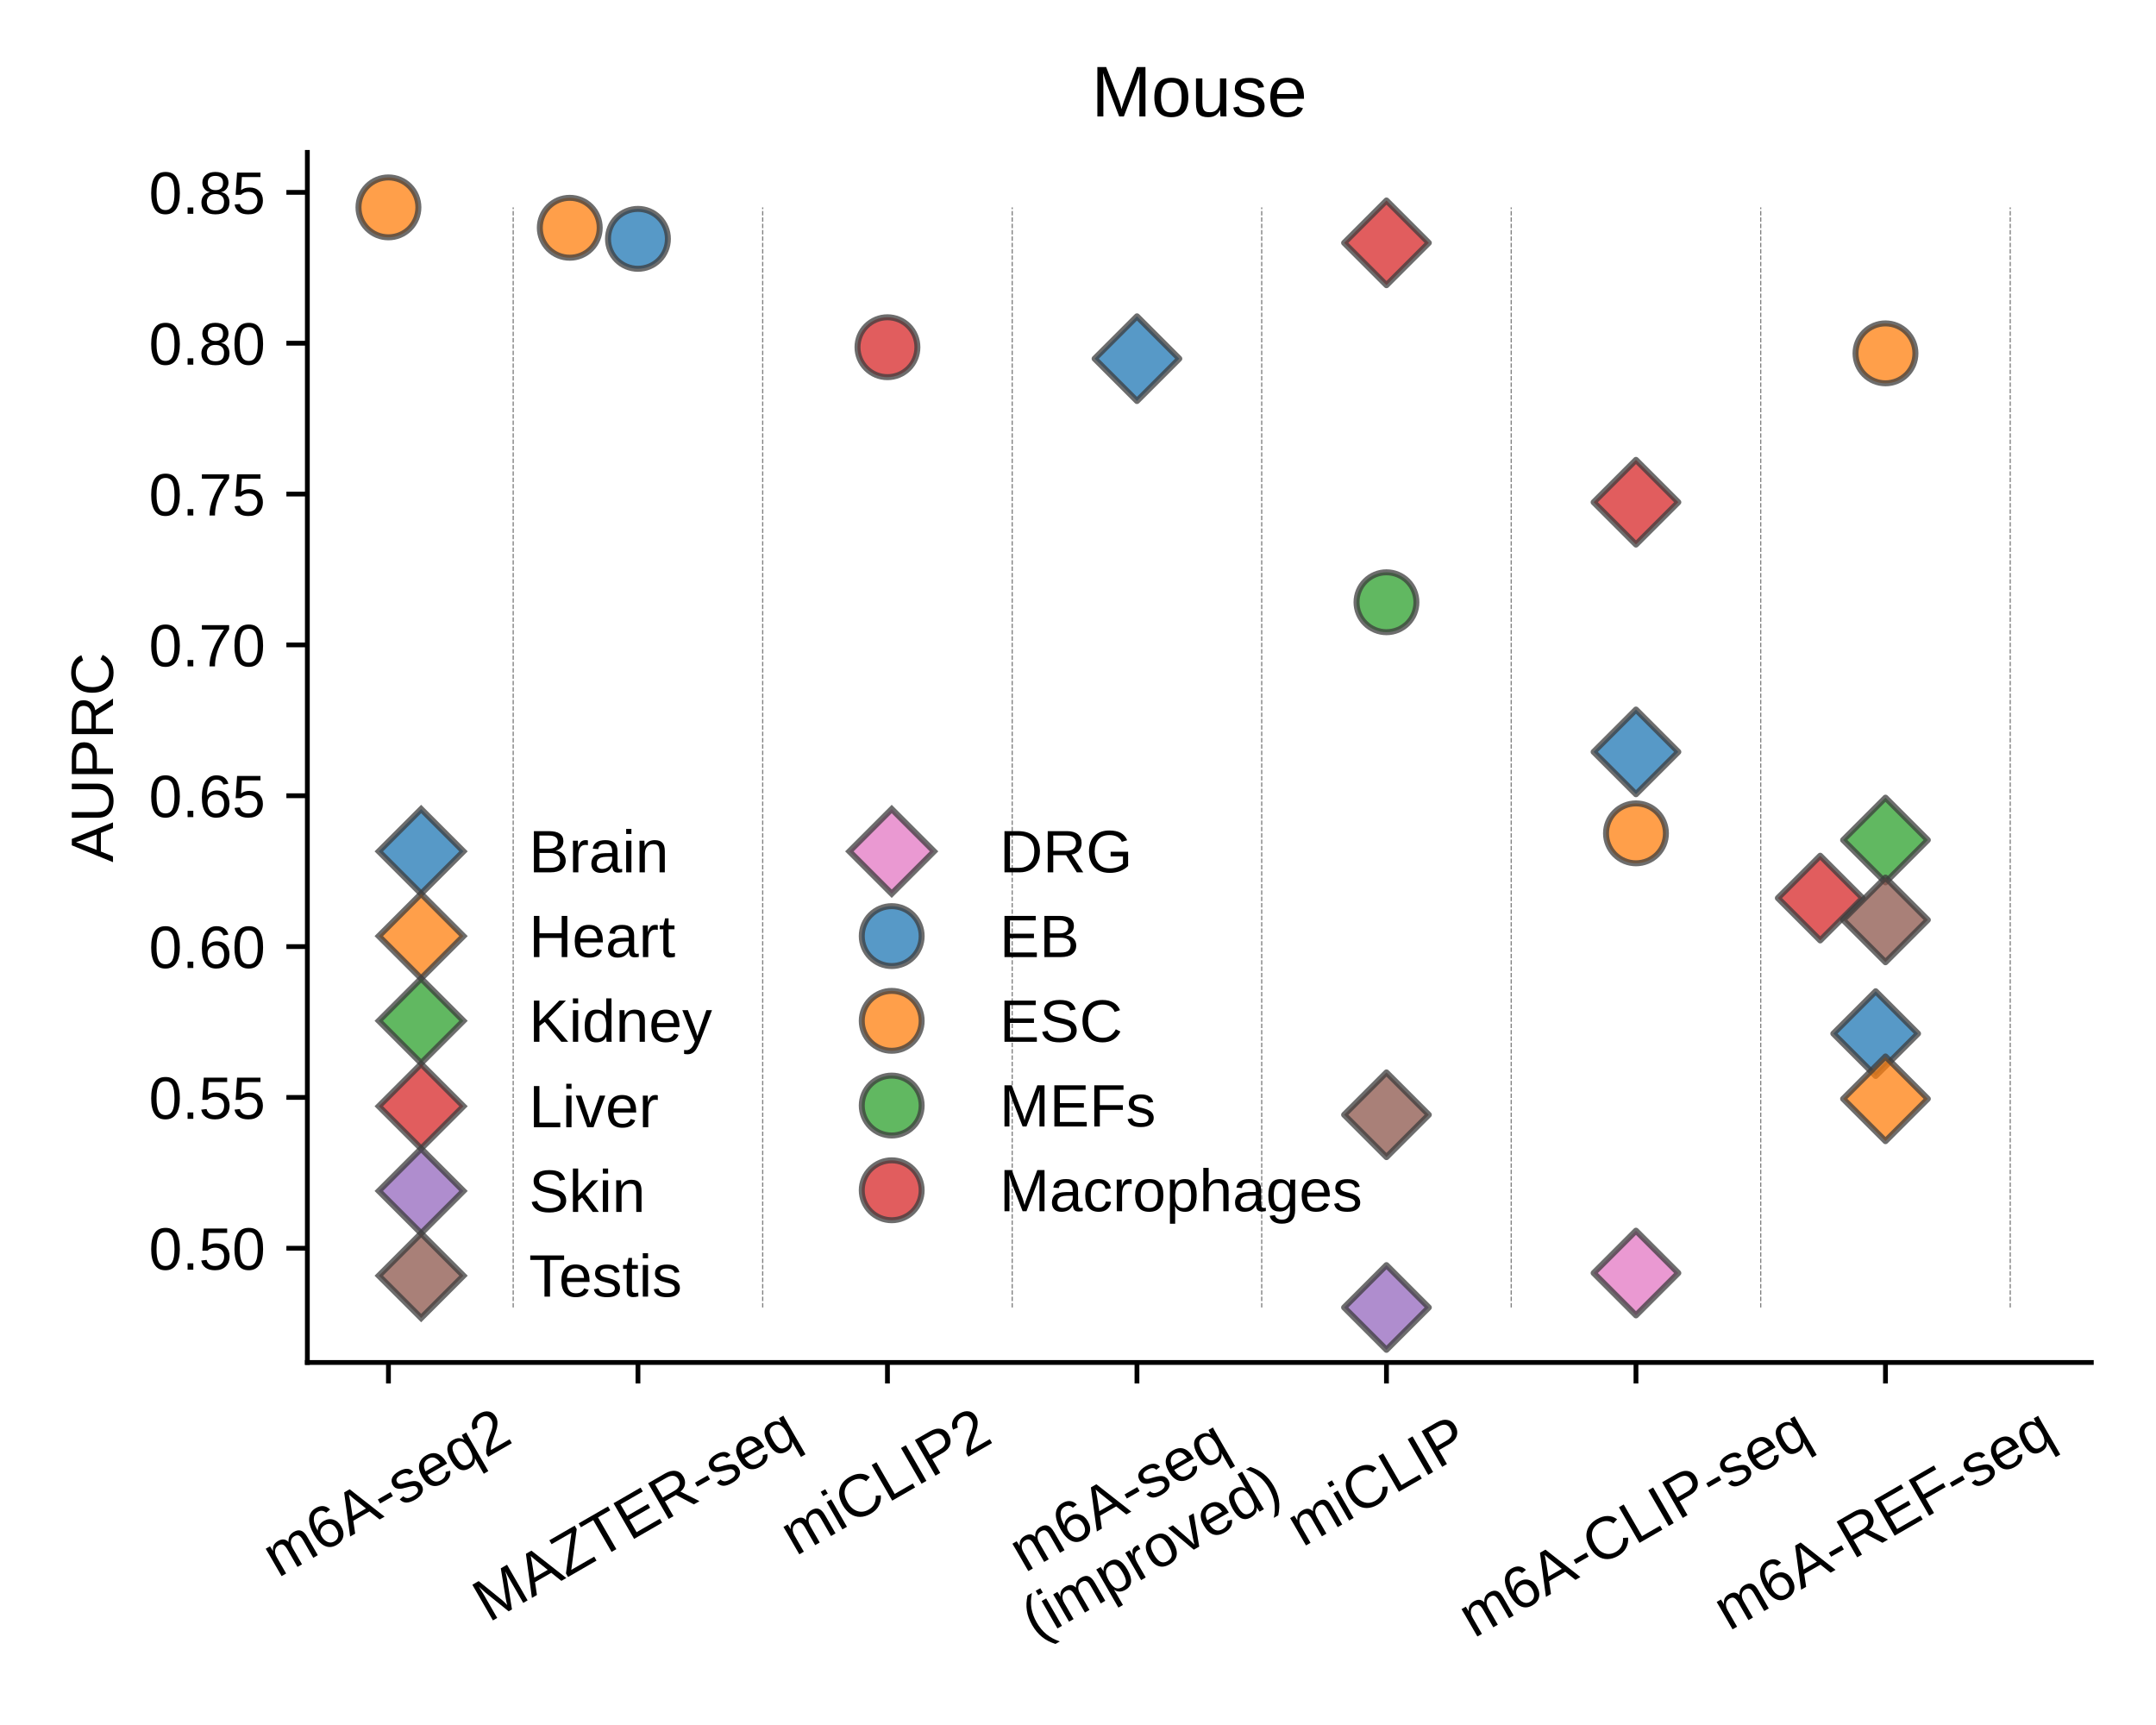
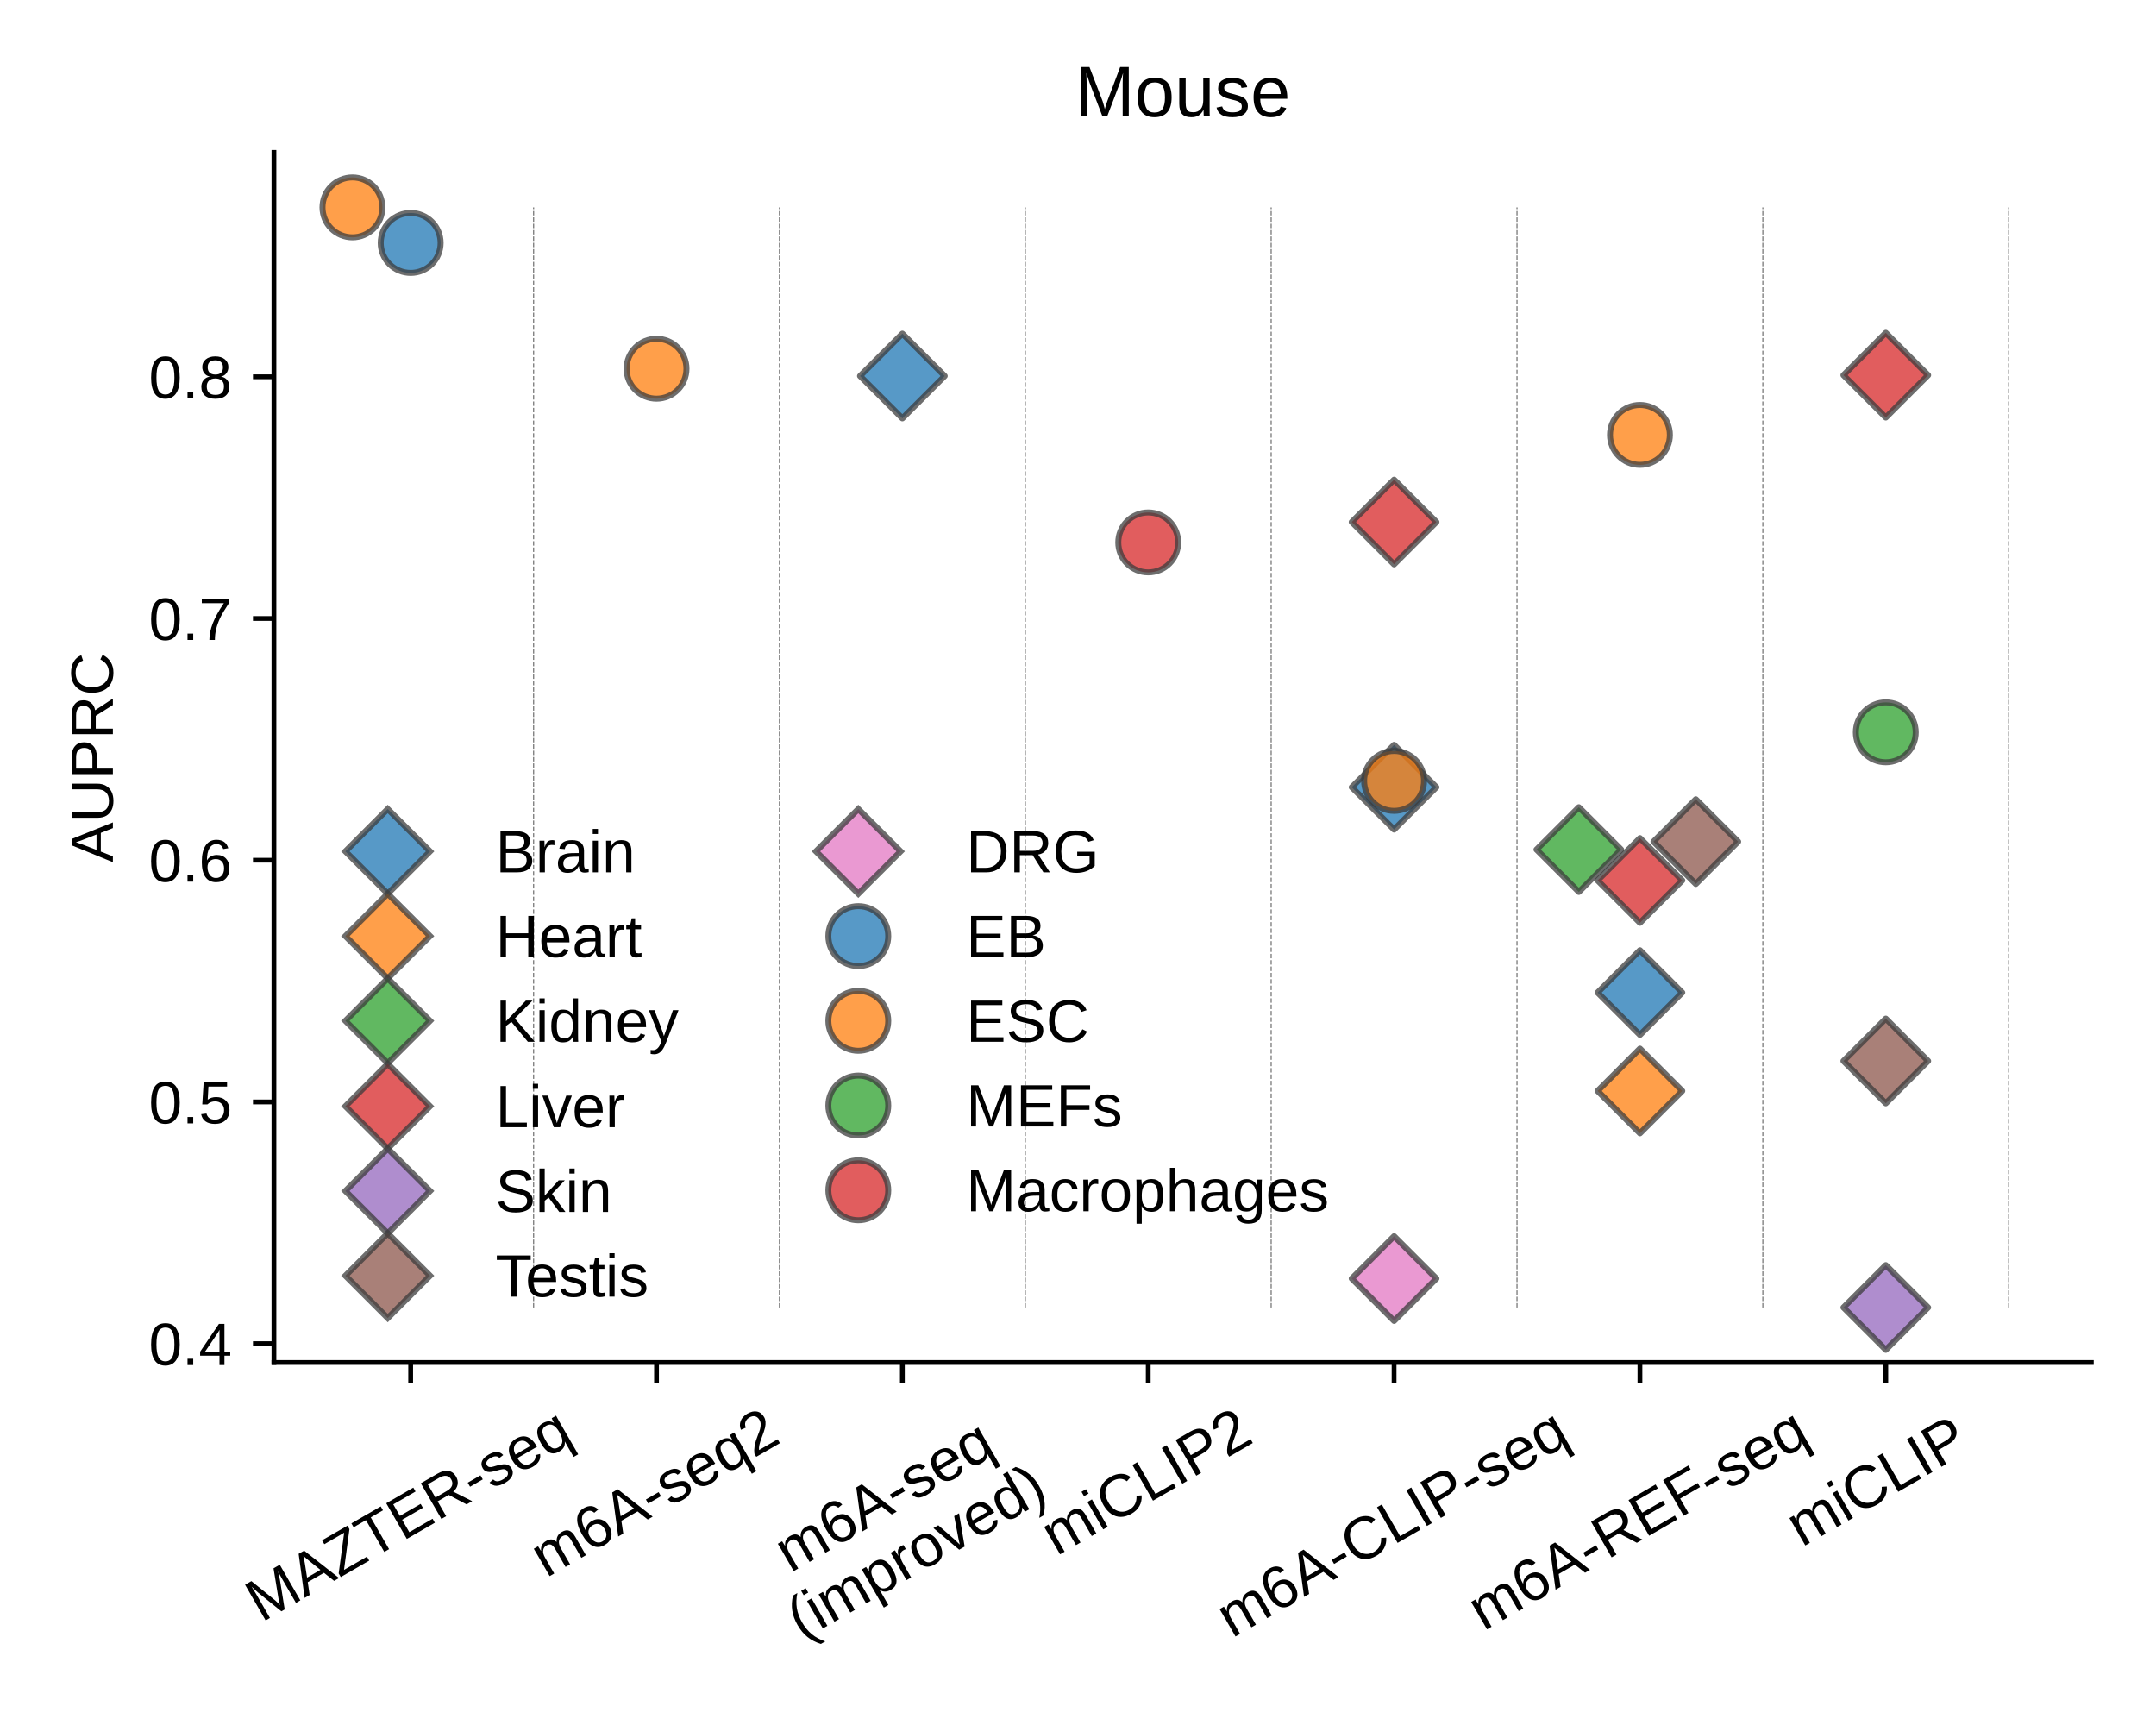
<svg xmlns="http://www.w3.org/2000/svg" xmlns:xlink="http://www.w3.org/1999/xlink" width="360pt" height="288pt" viewBox="0 0 360 288" version="1.1">
  <defs>
    <style type="text/css">*{stroke-linejoin: round; stroke-linecap: butt}</style>
  </defs>
  <g id="figure_1">
    <g id="patch_1">
      <path d="M 0 288  L 360 288  L 360 0  L 0 0  z " style="fill: #ffffff" />
    </g>
    <g id="axes_1">
      <g id="patch_2">
-         <path d="M 51.32 227.474  L 349.2 227.474  L 349.2 25.44  L 51.32 25.44  z " style="fill: #ffffff" />
+         <path d="M 45.74 227.474  L 349.2 227.474  L 349.2 25.44  L 45.74 25.44  z " style="fill: #ffffff" />
      </g>
      <g id="matplotlib.axis_1">
        <g id="xtick_1">
          <g id="line2d_1">
            <defs>
-               <path id="mf4add65145" d="M 0 0  L 0 3.5  " style="stroke: #000000; stroke-width: 0.8" />
+               <path id="mdc72ec43bc" d="M 0 0  L 0 3.5  " style="stroke: #000000; stroke-width: 0.8" />
            </defs>
            <g>
-               <use xlink:href="#mf4add65145" x="64.86" y="227.474" style="stroke: #000000; stroke-width: 0.8" />
+               <use xlink:href="#mdc72ec43bc" x="68.571" y="227.474" style="stroke: #000000; stroke-width: 0.8" />
            </g>
          </g>
          <g id="text_1">
-             <text style="font: 10px 'Arial'" transform="translate(46.42612 263.4854) rotate(-30)">m6A-seq2</text>
+             <text style="font: 10px 'Arial'" transform="translate(43.64075 270.9527) rotate(-30)">MAZTER-seq</text>
          </g>
        </g>
        <g id="xtick_2">
          <g id="line2d_2">
            <g>
-               <use xlink:href="#mf4add65145" x="106.522" y="227.474" style="stroke: #000000; stroke-width: 0.8" />
+               <use xlink:href="#mdc72ec43bc" x="109.623" y="227.474" style="stroke: #000000; stroke-width: 0.8" />
            </g>
          </g>
          <g id="text_2">
-             <text style="font: 10px 'Arial'" transform="translate(81.59114 270.9527) rotate(-30)">MAZTER-seq</text>
+             <text style="font: 10px 'Arial'" transform="translate(91.18885 263.4854) rotate(-30)">m6A-seq2</text>
          </g>
        </g>
        <g id="xtick_3">
          <g id="line2d_3">
            <g>
-               <use xlink:href="#mf4add65145" x="148.183" y="227.474" style="stroke: #000000; stroke-width: 0.8" />
+               <use xlink:href="#mdc72ec43bc" x="150.674" y="227.474" style="stroke: #000000; stroke-width: 0.8" />
            </g>
          </g>
          <g id="text_3">
-             <text style="font: 10px 'Arial'" transform="translate(132.8723 259.8449) rotate(-30)">miCLIP2</text>
+             <text style="font: 10px 'Arial'" transform="translate(131.9383 262.6479) rotate(-30)">m6A-seq</text>
+             <text style="font: 10px 'Arial'" transform="translate(133.9345 273.8774) rotate(-30)">(improved)</text>
          </g>
        </g>
        <g id="xtick_4">
          <g id="line2d_4">
            <g>
-               <use xlink:href="#mf4add65145" x="189.845" y="227.474" style="stroke: #000000; stroke-width: 0.8" />
+               <use xlink:href="#mdc72ec43bc" x="191.726" y="227.474" style="stroke: #000000; stroke-width: 0.8" />
            </g>
          </g>
          <g id="text_4">
-             <text style="font: 10px 'Arial'" transform="translate(171.1086 262.6479) rotate(-30)">m6A-seq</text>
-             <text style="font: 10px 'Arial'" transform="translate(173.1049 273.8774) rotate(-30)">(improved)</text>
+             <text style="font: 10px 'Arial'" transform="translate(176.4151 259.8449) rotate(-30)">miCLIP2</text>
          </g>
        </g>
        <g id="xtick_5">
          <g id="line2d_5">
            <g>
-               <use xlink:href="#mf4add65145" x="231.506" y="227.474" style="stroke: #000000; stroke-width: 0.8" />
+               <use xlink:href="#mdc72ec43bc" x="232.777" y="227.474" style="stroke: #000000; stroke-width: 0.8" />
            </g>
          </g>
          <g id="text_5">
-             <text style="font: 10px 'Arial'" transform="translate(217.4762 258.366) rotate(-30)">miCLIP </text>
+             <text style="font: 10px 'Arial'" transform="translate(205.7064 273.5653) rotate(-30)">m6A-CLIP-seq</text>
          </g>
        </g>
        <g id="xtick_6">
          <g id="line2d_6">
            <g>
-               <use xlink:href="#mf4add65145" x="273.168" y="227.474" style="stroke: #000000; stroke-width: 0.8" />
+               <use xlink:href="#mdc72ec43bc" x="273.829" y="227.474" style="stroke: #000000; stroke-width: 0.8" />
            </g>
          </g>
          <g id="text_6">
-             <text style="font: 10px 'Arial'" transform="translate(246.0966 273.5653) rotate(-30)">m6A-CLIP-seq</text>
+             <text style="font: 10px 'Arial'" transform="translate(247.701 272.3698) rotate(-30)">m6A-REF-seq</text>
          </g>
        </g>
        <g id="xtick_7">
          <g id="line2d_7">
            <g>
-               <use xlink:href="#mf4add65145" x="314.829" y="227.474" style="stroke: #000000; stroke-width: 0.8" />
+               <use xlink:href="#mdc72ec43bc" x="314.881" y="227.474" style="stroke: #000000; stroke-width: 0.8" />
            </g>
          </g>
          <g id="text_7">
-             <text style="font: 10px 'Arial'" transform="translate(288.7013 272.3698) rotate(-30)">m6A-REF-seq</text>
+             <text style="font: 10px 'Arial'" transform="translate(300.8506 258.366) rotate(-30)">miCLIP </text>
          </g>
        </g>
      </g>
      <g id="matplotlib.axis_2">
        <g id="ytick_1">
          <g id="line2d_8">
            <defs>
-               <path id="m783242078f" d="M 0 0  L -3.5 0  " style="stroke: #000000; stroke-width: 0.8" />
+               <path id="m59cdea3b71" d="M 0 0  L -3.5 0  " style="stroke: #000000; stroke-width: 0.8" />
            </defs>
            <g>
-               <use xlink:href="#m783242078f" x="51.32" y="208.403" style="stroke: #000000; stroke-width: 0.8" />
+               <use xlink:href="#m59cdea3b71" x="45.74" y="224.329" style="stroke: #000000; stroke-width: 0.8" />
            </g>
          </g>
          <g id="text_8">
-             <text style="font: 10px 'Arial'; text-anchor: end" x="44.32" y="211.982" transform="rotate(-0 44.32 211.9824)">0.50</text>
+             <text style="font: 10px 'Arial'; text-anchor: end" x="38.74" y="227.908" transform="rotate(-0 38.74 227.908)">0.4</text>
          </g>
        </g>
        <g id="ytick_2">
          <g id="line2d_9">
            <g>
-               <use xlink:href="#m783242078f" x="51.32" y="183.22" style="stroke: #000000; stroke-width: 0.8" />
+               <use xlink:href="#m59cdea3b71" x="45.74" y="183.973" style="stroke: #000000; stroke-width: 0.8" />
            </g>
          </g>
          <g id="text_9">
-             <text style="font: 10px 'Arial'; text-anchor: end" x="44.32" y="186.799" transform="rotate(-0 44.32 186.799)">0.55</text>
+             <text style="font: 10px 'Arial'; text-anchor: end" x="38.74" y="187.552" transform="rotate(-0 38.74 187.5524)">0.5</text>
          </g>
        </g>
        <g id="ytick_3">
          <g id="line2d_10">
            <g>
-               <use xlink:href="#m783242078f" x="51.32" y="158.037" style="stroke: #000000; stroke-width: 0.8" />
+               <use xlink:href="#m59cdea3b71" x="45.74" y="143.618" style="stroke: #000000; stroke-width: 0.8" />
            </g>
          </g>
          <g id="text_10">
-             <text style="font: 10px 'Arial'; text-anchor: end" x="44.32" y="161.616" transform="rotate(-0 44.32 161.6157)">0.60</text>
+             <text style="font: 10px 'Arial'; text-anchor: end" x="38.74" y="147.197" transform="rotate(-0 38.74 147.1967)">0.6</text>
          </g>
        </g>
        <g id="ytick_4">
          <g id="line2d_11">
            <g>
-               <use xlink:href="#m783242078f" x="51.32" y="132.853" style="stroke: #000000; stroke-width: 0.8" />
+               <use xlink:href="#m59cdea3b71" x="45.74" y="103.262" style="stroke: #000000; stroke-width: 0.8" />
            </g>
          </g>
          <g id="text_11">
-             <text style="font: 10px 'Arial'; text-anchor: end" x="44.32" y="136.432" transform="rotate(-0 44.32 136.4324)">0.65</text>
+             <text style="font: 10px 'Arial'; text-anchor: end" x="38.74" y="106.841" transform="rotate(-0 38.74 106.8411)">0.7</text>
          </g>
        </g>
        <g id="ytick_5">
          <g id="line2d_12">
            <g>
-               <use xlink:href="#m783242078f" x="51.32" y="107.67" style="stroke: #000000; stroke-width: 0.8" />
+               <use xlink:href="#m59cdea3b71" x="45.74" y="62.907" style="stroke: #000000; stroke-width: 0.8" />
            </g>
          </g>
          <g id="text_12">
-             <text style="font: 10px 'Arial'; text-anchor: end" x="44.32" y="111.249" transform="rotate(-0 44.32 111.249)">0.70</text>
-           </g>
-         </g>
-         <g id="ytick_6">
-           <g id="line2d_13">
-             <g>
-               <use xlink:href="#m783242078f" x="51.32" y="82.487" style="stroke: #000000; stroke-width: 0.8" />
-             </g>
-           </g>
-           <g id="text_13">
-             <text style="font: 10px 'Arial'; text-anchor: end" x="44.32" y="86.066" transform="rotate(-0 44.32 86.0657)">0.75</text>
-           </g>
-         </g>
-         <g id="ytick_7">
-           <g id="line2d_14">
-             <g>
-               <use xlink:href="#m783242078f" x="51.32" y="57.303" style="stroke: #000000; stroke-width: 0.8" />
-             </g>
-           </g>
-           <g id="text_14">
-             <text style="font: 10px 'Arial'; text-anchor: end" x="44.32" y="60.882" transform="rotate(-0 44.32 60.88237)">0.80</text>
-           </g>
-         </g>
-         <g id="ytick_8">
-           <g id="line2d_15">
-             <g>
-               <use xlink:href="#m783242078f" x="51.32" y="32.12" style="stroke: #000000; stroke-width: 0.8" />
-             </g>
-           </g>
-           <g id="text_15">
-             <text style="font: 10px 'Arial'; text-anchor: end" x="44.32" y="35.699" transform="rotate(-0 44.32 35.69903)">0.85</text>
-           </g>
-         </g>
-         <g id="text_16">
-           <text style="font: 10px 'Arial'; text-anchor: middle" x="18.872" y="126.457" transform="rotate(-90 18.87156 126.4571)">AUPRC</text>
+             <text style="font: 10px 'Arial'; text-anchor: end" x="38.74" y="66.485" transform="rotate(-0 38.74 66.48547)">0.8</text>
+           </g>
+         </g>
+         <g id="text_13">
+           <text style="font: 10px 'Arial'; text-anchor: middle" x="18.852" y="126.457" transform="rotate(-90 18.8525 126.4571)">AUPRC</text>
        </g>
      </g>
      <g id="LineCollection_1">
-         <path d="M 85.691 218.291  L 85.691 34.623  " clip-path="url(#p890502c03c)" style="fill: none; stroke-dasharray: 0.74,0.32; stroke-dashoffset: 0; stroke: #808080; stroke-width: 0.2" />
+         <path d="M 89.097 218.291  L 89.097 34.623  " clip-path="url(#p0d5a8da6ff)" style="fill: none; stroke-dasharray: 0.74,0.32; stroke-dashoffset: 0; stroke: #808080; stroke-width: 0.2" />
      </g>
      <g id="LineCollection_2">
-         <path d="M 127.352 218.291  L 127.352 34.623  " clip-path="url(#p890502c03c)" style="fill: none; stroke-dasharray: 0.74,0.32; stroke-dashoffset: 0; stroke: #808080; stroke-width: 0.2" />
+         <path d="M 130.149 218.291  L 130.149 34.623  " clip-path="url(#p0d5a8da6ff)" style="fill: none; stroke-dasharray: 0.74,0.32; stroke-dashoffset: 0; stroke: #808080; stroke-width: 0.2" />
      </g>
      <g id="LineCollection_3">
-         <path d="M 169.014 218.291  L 169.014 34.623  " clip-path="url(#p890502c03c)" style="fill: none; stroke-dasharray: 0.74,0.32; stroke-dashoffset: 0; stroke: #808080; stroke-width: 0.2" />
+         <path d="M 171.2 218.291  L 171.2 34.623  " clip-path="url(#p0d5a8da6ff)" style="fill: none; stroke-dasharray: 0.74,0.32; stroke-dashoffset: 0; stroke: #808080; stroke-width: 0.2" />
      </g>
      <g id="LineCollection_4">
-         <path d="M 210.675 218.291  L 210.675 34.623  " clip-path="url(#p890502c03c)" style="fill: none; stroke-dasharray: 0.74,0.32; stroke-dashoffset: 0; stroke: #808080; stroke-width: 0.2" />
+         <path d="M 212.252 218.291  L 212.252 34.623  " clip-path="url(#p0d5a8da6ff)" style="fill: none; stroke-dasharray: 0.74,0.32; stroke-dashoffset: 0; stroke: #808080; stroke-width: 0.2" />
      </g>
      <g id="LineCollection_5">
-         <path d="M 252.337 218.291  L 252.337 34.623  " clip-path="url(#p890502c03c)" style="fill: none; stroke-dasharray: 0.74,0.32; stroke-dashoffset: 0; stroke: #808080; stroke-width: 0.2" />
+         <path d="M 253.303 218.291  L 253.303 34.623  " clip-path="url(#p0d5a8da6ff)" style="fill: none; stroke-dasharray: 0.74,0.32; stroke-dashoffset: 0; stroke: #808080; stroke-width: 0.2" />
      </g>
      <g id="LineCollection_6">
-         <path d="M 293.998 218.291  L 293.998 34.623  " clip-path="url(#p890502c03c)" style="fill: none; stroke-dasharray: 0.74,0.32; stroke-dashoffset: 0; stroke: #808080; stroke-width: 0.2" />
+         <path d="M 294.355 218.291  L 294.355 34.623  " clip-path="url(#p0d5a8da6ff)" style="fill: none; stroke-dasharray: 0.74,0.32; stroke-dashoffset: 0; stroke: #808080; stroke-width: 0.2" />
      </g>
      <g id="LineCollection_7">
-         <path d="M 335.66 218.291  L 335.66 34.623  " clip-path="url(#p890502c03c)" style="fill: none; stroke-dasharray: 0.74,0.32; stroke-dashoffset: 0; stroke: #808080; stroke-width: 0.2" />
+         <path d="M 335.406 218.291  L 335.406 34.623  " clip-path="url(#p0d5a8da6ff)" style="fill: none; stroke-dasharray: 0.74,0.32; stroke-dashoffset: 0; stroke: #808080; stroke-width: 0.2" />
      </g>
      <g id="patch_3">
-         <path d="M 51.32 227.474  L 51.32 25.44  " style="fill: none; stroke: #000000; stroke-width: 0.8; stroke-linejoin: miter; stroke-linecap: square" />
+         <path d="M 45.74 227.474  L 45.74 25.44  " style="fill: none; stroke: #000000; stroke-width: 0.8; stroke-linejoin: miter; stroke-linecap: square" />
      </g>
      <g id="patch_4">
-         <path d="M 51.32 227.474  L 349.2 227.474  " style="fill: none; stroke: #000000; stroke-width: 0.8; stroke-linejoin: miter; stroke-linecap: square" />
+         <path d="M 45.74 227.474  L 349.2 227.474  " style="fill: none; stroke: #000000; stroke-width: 0.8; stroke-linejoin: miter; stroke-linecap: square" />
      </g>
      <g id="PathCollection_1">
-         <path d="M 6.071 289  L 7.071 288  L 0 280.929  L -1 281.929  " clip-path="url(#p890502c03c)" style="fill: none; stroke: #3d3d3d; stroke-opacity: 0.75" />
+         <path d="M 6.071 289  L 7.071 288  L 0 280.929  L -1 281.929  " clip-path="url(#p0d5a8da6ff)" style="fill: none; stroke: #3d3d3d; stroke-opacity: 0.75" />
      </g>
      <g id="PathCollection_2">
-         <path d="M 6.071 289  L 7.071 288  L 0 280.929  L -1 281.929  " clip-path="url(#p890502c03c)" style="fill: none; stroke: #3d3d3d; stroke-opacity: 0.75" />
+         <path d="M 6.071 289  L 7.071 288  L 0 280.929  L -1 281.929  " clip-path="url(#p0d5a8da6ff)" style="fill: none; stroke: #3d3d3d; stroke-opacity: 0.75" />
      </g>
      <g id="PathCollection_3">
-         <path d="M 6.071 289  L 7.071 288  L 0 280.929  L -1 281.929  " clip-path="url(#p890502c03c)" style="fill: none; stroke: #3d3d3d; stroke-opacity: 0.75" />
+         <defs>
+           <path id="m8715b5f384" d="M -0 7.071  L 7.071 0  L 0 -7.071  L -7.071 -0  z " style="stroke: #3d3d3d; stroke-opacity: 0.75" />
+         </defs>
+         <g clip-path="url(#p0d5a8da6ff)">
+           <use xlink:href="#m8715b5f384" x="150.674" y="62.773" style="fill: #1f77b4; fill-opacity: 0.75; stroke: #3d3d3d; stroke-opacity: 0.75" />
+         </g>
      </g>
      <g id="PathCollection_4">
-         <defs>
-           <path id="m10ffc29a25" d="M -0 7.071  L 7.071 0  L 0 -7.071  L -7.071 -0  z " style="stroke: #3d3d3d; stroke-opacity: 0.75" />
-         </defs>
-         <g clip-path="url(#p890502c03c)">
-           <use xlink:href="#m10ffc29a25" x="189.845" y="59.882" style="fill: #1f77b4; fill-opacity: 0.75; stroke: #3d3d3d; stroke-opacity: 0.75" />
-         </g>
+         <path d="M 6.071 289  L 7.071 288  L 0 280.929  L -1 281.929  " clip-path="url(#p0d5a8da6ff)" style="fill: none; stroke: #3d3d3d; stroke-opacity: 0.75" />
      </g>
      <g id="PathCollection_5">
-         <path d="M 231.506 47.616  L 238.577 40.545  L 231.506 33.474  L 224.435 40.545  z " clip-path="url(#p890502c03c)" style="fill: #d62728; fill-opacity: 0.75; stroke: #3d3d3d; stroke-opacity: 0.75" />
-         <path d="M 231.506 225.362  L 238.577 218.291  L 231.506 211.22  L 224.435 218.291  z " clip-path="url(#p890502c03c)" style="fill: #9467bd; fill-opacity: 0.75; stroke: #3d3d3d; stroke-opacity: 0.75" />
-         <path d="M 231.506 193.19  L 238.577 186.119  L 231.506 179.048  L 224.435 186.119  z " clip-path="url(#p890502c03c)" style="fill: #8c564b; fill-opacity: 0.75; stroke: #3d3d3d; stroke-opacity: 0.75" />
+         <path d="M 232.777 138.502  L 239.849 131.431  L 232.777 124.36  L 225.706 131.431  z " clip-path="url(#p0d5a8da6ff)" style="fill: #1f77b4; fill-opacity: 0.75; stroke: #3d3d3d; stroke-opacity: 0.75" />
+         <path d="M 232.777 94.226  L 239.849 87.155  L 232.777 80.084  L 225.706 87.155  z " clip-path="url(#p0d5a8da6ff)" style="fill: #d62728; fill-opacity: 0.75; stroke: #3d3d3d; stroke-opacity: 0.75" />
+         <path d="M 232.777 220.533  L 239.849 213.461  L 232.777 206.39  L 225.706 213.461  z " clip-path="url(#p0d5a8da6ff)" style="fill: #e377c2; fill-opacity: 0.75; stroke: #3d3d3d; stroke-opacity: 0.75" />
      </g>
      <g id="PathCollection_6">
-         <path d="M 273.168 132.605  L 280.239 125.534  L 273.168 118.463  L 266.097 125.534  z " clip-path="url(#p890502c03c)" style="fill: #1f77b4; fill-opacity: 0.75; stroke: #3d3d3d; stroke-opacity: 0.75" />
-         <path d="M 273.168 90.918  L 280.239 83.847  L 273.168 76.776  L 266.097 83.847  z " clip-path="url(#p890502c03c)" style="fill: #d62728; fill-opacity: 0.75; stroke: #3d3d3d; stroke-opacity: 0.75" />
-         <path d="M 273.168 219.612  L 280.239 212.541  L 273.168 205.47  L 266.097 212.541  z " clip-path="url(#p890502c03c)" style="fill: #e377c2; fill-opacity: 0.75; stroke: #3d3d3d; stroke-opacity: 0.75" />
+         <path d="M 273.829 172.789  L 280.9 165.718  L 273.829 158.647  L 266.758 165.718  z " clip-path="url(#p0d5a8da6ff)" style="fill: #1f77b4; fill-opacity: 0.75; stroke: #3d3d3d; stroke-opacity: 0.75" />
+         <path d="M 273.829 189.214  L 280.9 182.142  L 273.829 175.071  L 266.758 182.142  z " clip-path="url(#p0d5a8da6ff)" style="fill: #ff7f0e; fill-opacity: 0.75; stroke: #3d3d3d; stroke-opacity: 0.75" />
+         <path d="M 263.626 148.914  L 270.697 141.843  L 263.626 134.772  L 256.555 141.843  z " clip-path="url(#p0d5a8da6ff)" style="fill: #2ca02c; fill-opacity: 0.75; stroke: #3d3d3d; stroke-opacity: 0.75" />
+         <path d="M 273.829 154.069  L 280.9 146.998  L 273.829 139.927  L 266.758 146.998  z " clip-path="url(#p0d5a8da6ff)" style="fill: #d62728; fill-opacity: 0.75; stroke: #3d3d3d; stroke-opacity: 0.75" />
+         <path d="M 283.16 147.587  L 290.231 140.516  L 283.16 133.445  L 276.089 140.516  z " clip-path="url(#p0d5a8da6ff)" style="fill: #8c564b; fill-opacity: 0.75; stroke: #3d3d3d; stroke-opacity: 0.75" />
      </g>
      <g id="PathCollection_7">
-         <path d="M 313.193 179.636  L 320.264 172.565  L 313.193 165.494  L 306.122 172.565  z " clip-path="url(#p890502c03c)" style="fill: #1f77b4; fill-opacity: 0.75; stroke: #3d3d3d; stroke-opacity: 0.75" />
-         <path d="M 314.829 190.525  L 321.9 183.454  L 314.829 176.383  L 307.758 183.454  z " clip-path="url(#p890502c03c)" style="fill: #ff7f0e; fill-opacity: 0.75; stroke: #3d3d3d; stroke-opacity: 0.75" />
-         <path d="M 314.829 147.318  L 321.9 140.246  L 314.829 133.175  L 307.758 140.246  z " clip-path="url(#p890502c03c)" style="fill: #2ca02c; fill-opacity: 0.75; stroke: #3d3d3d; stroke-opacity: 0.75" />
-         <path d="M 303.93 157.011  L 311.002 149.94  L 303.93 142.869  L 296.859 149.94  z " clip-path="url(#p890502c03c)" style="fill: #d62728; fill-opacity: 0.75; stroke: #3d3d3d; stroke-opacity: 0.75" />
-         <path d="M 314.829 160.653  L 321.9 153.582  L 314.829 146.511  L 307.758 153.582  z " clip-path="url(#p890502c03c)" style="fill: #8c564b; fill-opacity: 0.75; stroke: #3d3d3d; stroke-opacity: 0.75" />
-       </g>
+         <path d="M 314.881 69.704  L 321.952 62.633  L 314.881 55.562  L 307.81 62.633  z " clip-path="url(#p0d5a8da6ff)" style="fill: #d62728; fill-opacity: 0.75; stroke: #3d3d3d; stroke-opacity: 0.75" />
+         <path d="M 314.881 225.362  L 321.952 218.291  L 314.881 211.22  L 307.81 218.291  z " clip-path="url(#p0d5a8da6ff)" style="fill: #9467bd; fill-opacity: 0.75; stroke: #3d3d3d; stroke-opacity: 0.75" />
+         <path d="M 314.881 184.211  L 321.952 177.14  L 314.881 170.069  L 307.81 177.14  z " clip-path="url(#p0d5a8da6ff)" style="fill: #8c564b; fill-opacity: 0.75; stroke: #3d3d3d; stroke-opacity: 0.75" />
+       </g>
+       <g id="line2d_13" />
+       <g id="line2d_14" />
+       <g id="line2d_15" />
      <g id="line2d_16" />
      <g id="line2d_17" />
      <g id="line2d_18" />
      <g id="line2d_19" />
+       <g id="PathCollection_8">
+         <defs>
+           <path id="C0_0_072c2b5115" d="M 0 5  C 1.326 5 2.598 4.473 3.536 3.536  C 4.473 2.598 5 1.326 5 -0  C 5 -1.326 4.473 -2.598 3.536 -3.536  C 2.598 -4.473 1.326 -5 0 -5  C -1.326 -5 -2.598 -4.473 -3.536 -3.536  C -4.473 -2.598 -5 -1.326 -5 0  C -5 1.326 -4.473 2.598 -3.536 3.536  C -2.598 4.473 -1.326 5 0 5  z " />
+         </defs>
+         <g clip-path="url(#p0d5a8da6ff)">
+           <use xlink:href="#C0_0_072c2b5115" x="68.571" y="40.559" style="fill: #1f77b4; fill-opacity: 0.75; stroke: #3d3d3d; stroke-opacity: 0.75" />
+         </g>
+         <g clip-path="url(#p0d5a8da6ff)">
+           <use xlink:href="#C0_0_072c2b5115" x="58.847" y="34.623" style="fill: #ff7f0e; fill-opacity: 0.75; stroke: #3d3d3d; stroke-opacity: 0.75" />
+         </g>
+       </g>
+       <g id="PathCollection_9">
+         <defs>
+           <path id="m7c35d932f4" d="M 0 5  C 1.326 5 2.598 4.473 3.536 3.536  C 4.473 2.598 5 1.326 5 0  C 5 -1.326 4.473 -2.598 3.536 -3.536  C 2.598 -4.473 1.326 -5 0 -5  C -1.326 -5 -2.598 -4.473 -3.536 -3.536  C -4.473 -2.598 -5 -1.326 -5 0  C -5 1.326 -4.473 2.598 -3.536 3.536  C -2.598 4.473 -1.326 5 0 5  z " style="stroke: #3d3d3d; stroke-opacity: 0.75" />
+         </defs>
+         <g clip-path="url(#p0d5a8da6ff)">
+           <use xlink:href="#m7c35d932f4" x="109.623" y="61.559" style="fill: #ff7f0e; fill-opacity: 0.75; stroke: #3d3d3d; stroke-opacity: 0.75" />
+         </g>
+       </g>
+       <g id="PathCollection_10">
+         <path d="M 0 293  C 1.326 293 2.598 292.473 3.536 291.536  C 4.473 290.598 5 289.326 5 288  C 5 286.674 4.473 285.402 3.536 284.464  C 2.598 283.527 1.326 283 0 283  C -1.326 283 -2.598 283.527 -3.536 284.464  C -4.473 285.402 -5 286.674 -5 288  C -5 289.326 -4.473 290.598 -3.536 291.536  C -2.598 292.473 -1.326 293 0 293  " clip-path="url(#p0d5a8da6ff)" style="fill: none; stroke: #3d3d3d; stroke-opacity: 0.75" />
+       </g>
+       <g id="PathCollection_11">
+         <defs>
+           <path id="m62a730e42c" d="M 0 5  C 1.326 5 2.598 4.473 3.536 3.536  C 4.473 2.598 5 1.326 5 0  C 5 -1.326 4.473 -2.598 3.536 -3.536  C 2.598 -4.473 1.326 -5 0 -5  C -1.326 -5 -2.598 -4.473 -3.536 -3.536  C -4.473 -2.598 -5 -1.326 -5 0  C -5 1.326 -4.473 2.598 -3.536 3.536  C -2.598 4.473 -1.326 5 0 5  z " style="stroke: #3d3d3d; stroke-opacity: 0.75" />
+         </defs>
+         <g clip-path="url(#p0d5a8da6ff)">
+           <use xlink:href="#m62a730e42c" x="191.726" y="90.561" style="fill: #d62728; fill-opacity: 0.75; stroke: #3d3d3d; stroke-opacity: 0.75" />
+         </g>
+       </g>
+       <g id="PathCollection_12">
+         <g clip-path="url(#p0d5a8da6ff)">
+           <use xlink:href="#m7c35d932f4" x="232.777" y="130.377" style="fill: #ff7f0e; fill-opacity: 0.75; stroke: #3d3d3d; stroke-opacity: 0.75" />
+         </g>
+       </g>
+       <g id="PathCollection_13">
+         <g clip-path="url(#p0d5a8da6ff)">
+           <use xlink:href="#m7c35d932f4" x="273.829" y="72.611" style="fill: #ff7f0e; fill-opacity: 0.75; stroke: #3d3d3d; stroke-opacity: 0.75" />
+         </g>
+       </g>
+       <g id="PathCollection_14">
+         <defs>
+           <path id="m2ad3bb895a" d="M 0 5  C 1.326 5 2.598 4.473 3.536 3.536  C 4.473 2.598 5 1.326 5 0  C 5 -1.326 4.473 -2.598 3.536 -3.536  C 2.598 -4.473 1.326 -5 0 -5  C -1.326 -5 -2.598 -4.473 -3.536 -3.536  C -4.473 -2.598 -5 -1.326 -5 0  C -5 1.326 -4.473 2.598 -3.536 3.536  C -2.598 4.473 -1.326 5 0 5  z " style="stroke: #3d3d3d; stroke-opacity: 0.75" />
+         </defs>
+         <g clip-path="url(#p0d5a8da6ff)">
+           <use xlink:href="#m2ad3bb895a" x="314.881" y="122.268" style="fill: #2ca02c; fill-opacity: 0.75; stroke: #3d3d3d; stroke-opacity: 0.75" />
+         </g>
+       </g>
      <g id="line2d_20" />
      <g id="line2d_21" />
      <g id="line2d_22" />
-       <g id="PathCollection_8">
-         <defs>
-           <path id="m004014ccc7" d="M 0 5  C 1.326 5 2.598 4.473 3.536 3.536  C 4.473 2.598 5 1.326 5 0  C 5 -1.326 4.473 -2.598 3.536 -3.536  C 2.598 -4.473 1.326 -5 0 -5  C -1.326 -5 -2.598 -4.473 -3.536 -3.536  C -4.473 -2.598 -5 -1.326 -5 0  C -5 1.326 -4.473 2.598 -3.536 3.536  C -2.598 4.473 -1.326 5 0 5  z " style="stroke: #3d3d3d; stroke-opacity: 0.75" />
-         </defs>
-         <g clip-path="url(#p890502c03c)">
-           <use xlink:href="#m004014ccc7" x="64.86" y="34.623" style="fill: #ff7f0e; fill-opacity: 0.75; stroke: #3d3d3d; stroke-opacity: 0.75" />
-         </g>
-       </g>
-       <g id="PathCollection_9">
-         <defs>
-           <path id="C0_0_10c8713d3b" d="M 0 5  C 1.326 5 2.598 4.473 3.536 3.536  C 4.473 2.598 5 1.326 5 -0  C 5 -1.326 4.473 -2.598 3.536 -3.536  C 2.598 -4.473 1.326 -5 0 -5  C -1.326 -5 -2.598 -4.473 -3.536 -3.536  C -4.473 -2.598 -5 -1.326 -5 0  C -5 1.326 -4.473 2.598 -3.536 3.536  C -2.598 4.473 -1.326 5 0 5  z " />
-         </defs>
-         <g clip-path="url(#p890502c03c)">
-           <use xlink:href="#C0_0_10c8713d3b" x="106.522" y="39.876" style="fill: #1f77b4; fill-opacity: 0.75; stroke: #3d3d3d; stroke-opacity: 0.75" />
-         </g>
-         <g clip-path="url(#p890502c03c)">
-           <use xlink:href="#C0_0_10c8713d3b" x="95.136" y="38.028" style="fill: #ff7f0e; fill-opacity: 0.75; stroke: #3d3d3d; stroke-opacity: 0.75" />
-         </g>
-       </g>
-       <g id="PathCollection_10">
-         <defs>
-           <path id="m30cda58af6" d="M 0 5  C 1.326 5 2.598 4.473 3.536 3.536  C 4.473 2.598 5 1.326 5 0  C 5 -1.326 4.473 -2.598 3.536 -3.536  C 2.598 -4.473 1.326 -5 0 -5  C -1.326 -5 -2.598 -4.473 -3.536 -3.536  C -4.473 -2.598 -5 -1.326 -5 0  C -5 1.326 -4.473 2.598 -3.536 3.536  C -2.598 4.473 -1.326 5 0 5  z " style="stroke: #3d3d3d; stroke-opacity: 0.75" />
-         </defs>
-         <g clip-path="url(#p890502c03c)">
-           <use xlink:href="#m30cda58af6" x="148.183" y="57.97" style="fill: #d62728; fill-opacity: 0.75; stroke: #3d3d3d; stroke-opacity: 0.75" />
-         </g>
-       </g>
-       <g id="PathCollection_11">
-         <path d="M 0 293  C 1.326 293 2.598 292.473 3.536 291.536  C 4.473 290.598 5 289.326 5 288  C 5 286.674 4.473 285.402 3.536 284.464  C 2.598 283.527 1.326 283 0 283  C -1.326 283 -2.598 283.527 -3.536 284.464  C -4.473 285.402 -5 286.674 -5 288  C -5 289.326 -4.473 290.598 -3.536 291.536  C -2.598 292.473 -1.326 293 0 293  " clip-path="url(#p890502c03c)" style="fill: none; stroke: #3d3d3d; stroke-opacity: 0.75" />
-       </g>
-       <g id="PathCollection_12">
-         <defs>
-           <path id="m63cbc86f1c" d="M 0 5  C 1.326 5 2.598 4.473 3.536 3.536  C 4.473 2.598 5 1.326 5 0  C 5 -1.326 4.473 -2.598 3.536 -3.536  C 2.598 -4.473 1.326 -5 0 -5  C -1.326 -5 -2.598 -4.473 -3.536 -3.536  C -4.473 -2.598 -5 -1.326 -5 0  C -5 1.326 -4.473 2.598 -3.536 3.536  C -2.598 4.473 -1.326 5 0 5  z " style="stroke: #3d3d3d; stroke-opacity: 0.75" />
-         </defs>
-         <g clip-path="url(#p890502c03c)">
-           <use xlink:href="#m63cbc86f1c" x="231.506" y="100.55" style="fill: #2ca02c; fill-opacity: 0.75; stroke: #3d3d3d; stroke-opacity: 0.75" />
-         </g>
-       </g>
-       <g id="PathCollection_13">
-         <g clip-path="url(#p890502c03c)">
-           <use xlink:href="#m004014ccc7" x="273.168" y="139.132" style="fill: #ff7f0e; fill-opacity: 0.75; stroke: #3d3d3d; stroke-opacity: 0.75" />
-         </g>
-       </g>
-       <g id="PathCollection_14">
-         <g clip-path="url(#p890502c03c)">
-           <use xlink:href="#m004014ccc7" x="314.829" y="58.994" style="fill: #ff7f0e; fill-opacity: 0.75; stroke: #3d3d3d; stroke-opacity: 0.75" />
-         </g>
-       </g>
      <g id="line2d_23" />
-       <g id="line2d_24" />
-       <g id="line2d_25" />
-       <g id="line2d_26" />
-       <g id="text_17">
-         <text style="font: 12px 'Arial'; text-anchor: middle" x="200.26" y="19.44" transform="rotate(-0 200.26 19.44)">Mouse</text>
+       <g id="text_14">
+         <text style="font: 12px 'Arial'; text-anchor: middle" x="197.47" y="19.44" transform="rotate(-0 197.47 19.44)">Mouse</text>
      </g>
      <g id="legend_1">
+         <g id="line2d_24">
+           <defs>
+             <path id="mb61372e73d" d="M -0 7.071  L 7.071 0  L 0 -7.071  L -7.071 -0  z " style="stroke: #3d3d3d; stroke-opacity: 0.75; stroke-linejoin: miter" />
+           </defs>
+           <g>
+             <use xlink:href="#mb61372e73d" x="64.74" y="142.143" style="fill: #1f77b4; fill-opacity: 0.75; stroke: #3d3d3d; stroke-opacity: 0.75; stroke-linejoin: miter" />
+           </g>
+         </g>
+         <g id="text_15">
+           <text style="font: 10px 'Arial'; text-anchor: start" x="82.74" y="145.643" transform="rotate(-0 82.74 145.6429)">Brain</text>
+         </g>
+         <g id="line2d_25">
+           <defs>
+             <path id="mb4801eddd7" d="M -0 7.071  L 7.071 0  L 0 -7.071  L -7.071 -0  z " style="stroke: #3d3d3d; stroke-opacity: 0.75; stroke-linejoin: miter" />
+           </defs>
+           <g>
+             <use xlink:href="#mb4801eddd7" x="64.74" y="156.288" style="fill: #ff7f0e; fill-opacity: 0.75; stroke: #3d3d3d; stroke-opacity: 0.75; stroke-linejoin: miter" />
+           </g>
+         </g>
+         <g id="text_16">
+           <text style="font: 10px 'Arial'; text-anchor: start" x="82.74" y="159.788" transform="rotate(-0 82.74 159.7882)">Heart</text>
+         </g>
+         <g id="line2d_26">
+           <defs>
+             <path id="m51c8a7b9d7" d="M -0 7.071  L 7.071 0  L 0 -7.071  L -7.071 -0  z " style="stroke: #3d3d3d; stroke-opacity: 0.75; stroke-linejoin: miter" />
+           </defs>
+           <g>
+             <use xlink:href="#m51c8a7b9d7" x="64.74" y="170.434" style="fill: #2ca02c; fill-opacity: 0.75; stroke: #3d3d3d; stroke-opacity: 0.75; stroke-linejoin: miter" />
+           </g>
+         </g>
+         <g id="text_17">
+           <text style="font: 10px 'Arial'; text-anchor: start" x="82.74" y="173.934" transform="rotate(-0 82.74 173.9335)">Kidney</text>
+         </g>
        <g id="line2d_27">
          <defs>
-             <path id="m56eebd236b" d="M -0 7.071  L 7.071 0  L 0 -7.071  L -7.071 -0  z " style="stroke: #3d3d3d; stroke-opacity: 0.75; stroke-linejoin: miter" />
-           </defs>
-           <g>
-             <use xlink:href="#m56eebd236b" x="70.32" y="142.143" style="fill: #1f77b4; fill-opacity: 0.75; stroke: #3d3d3d; stroke-opacity: 0.75; stroke-linejoin: miter" />
+             <path id="m96eb04a6a0" d="M -0 7.071  L 7.071 0  L 0 -7.071  L -7.071 -0  z " style="stroke: #3d3d3d; stroke-opacity: 0.75; stroke-linejoin: miter" />
+           </defs>
+           <g>
+             <use xlink:href="#m96eb04a6a0" x="64.74" y="184.696" style="fill: #d62728; fill-opacity: 0.75; stroke: #3d3d3d; stroke-opacity: 0.75; stroke-linejoin: miter" />
          </g>
        </g>
        <g id="text_18">
-           <text style="font: 10px 'Arial'; text-anchor: start" x="88.32" y="145.643" transform="rotate(-0 88.32 145.6429)">Brain</text>
+           <text style="font: 10px 'Arial'; text-anchor: start" x="82.74" y="188.196" transform="rotate(-0 82.74 188.196)">Liver</text>
        </g>
        <g id="line2d_28">
          <defs>
-             <path id="m69175e40b1" d="M -0 7.071  L 7.071 0  L 0 -7.071  L -7.071 -0  z " style="stroke: #3d3d3d; stroke-opacity: 0.75; stroke-linejoin: miter" />
-           </defs>
-           <g>
-             <use xlink:href="#m69175e40b1" x="70.32" y="156.288" style="fill: #ff7f0e; fill-opacity: 0.75; stroke: #3d3d3d; stroke-opacity: 0.75; stroke-linejoin: miter" />
+             <path id="m8d43cc2f08" d="M -0 7.071  L 7.071 0  L 0 -7.071  L -7.071 -0  z " style="stroke: #3d3d3d; stroke-opacity: 0.75; stroke-linejoin: miter" />
+           </defs>
+           <g>
+             <use xlink:href="#m8d43cc2f08" x="64.74" y="198.841" style="fill: #9467bd; fill-opacity: 0.75; stroke: #3d3d3d; stroke-opacity: 0.75; stroke-linejoin: miter" />
          </g>
        </g>
        <g id="text_19">
-           <text style="font: 10px 'Arial'; text-anchor: start" x="88.32" y="159.788" transform="rotate(-0 88.32 159.7882)">Heart</text>
+           <text style="font: 10px 'Arial'; text-anchor: start" x="82.74" y="202.341" transform="rotate(-0 82.74 202.3413)">Skin</text>
        </g>
        <g id="line2d_29">
          <defs>
-             <path id="m21ec95894d" d="M -0 7.071  L 7.071 0  L 0 -7.071  L -7.071 -0  z " style="stroke: #3d3d3d; stroke-opacity: 0.75; stroke-linejoin: miter" />
-           </defs>
-           <g>
-             <use xlink:href="#m21ec95894d" x="70.32" y="170.434" style="fill: #2ca02c; fill-opacity: 0.75; stroke: #3d3d3d; stroke-opacity: 0.75; stroke-linejoin: miter" />
+             <path id="m42cc43f50f" d="M -0 7.071  L 7.071 0  L 0 -7.071  L -7.071 -0  z " style="stroke: #3d3d3d; stroke-opacity: 0.75; stroke-linejoin: miter" />
+           </defs>
+           <g>
+             <use xlink:href="#m42cc43f50f" x="64.74" y="212.987" style="fill: #8c564b; fill-opacity: 0.75; stroke: #3d3d3d; stroke-opacity: 0.75; stroke-linejoin: miter" />
          </g>
        </g>
        <g id="text_20">
-           <text style="font: 10px 'Arial'; text-anchor: start" x="88.32" y="173.934" transform="rotate(-0 88.32 173.9335)">Kidney</text>
+           <text style="font: 10px 'Arial'; text-anchor: start" x="82.74" y="216.487" transform="rotate(-0 82.74 216.4866)">Testis</text>
        </g>
        <g id="line2d_30">
          <defs>
-             <path id="mcf5eb194fc" d="M -0 7.071  L 7.071 0  L 0 -7.071  L -7.071 -0  z " style="stroke: #3d3d3d; stroke-opacity: 0.75; stroke-linejoin: miter" />
-           </defs>
-           <g>
-             <use xlink:href="#mcf5eb194fc" x="70.32" y="184.696" style="fill: #d62728; fill-opacity: 0.75; stroke: #3d3d3d; stroke-opacity: 0.75; stroke-linejoin: miter" />
+             <path id="m3d2865677d" d="M -0 7.071  L 7.071 0  L 0 -7.071  L -7.071 -0  z " style="stroke: #3d3d3d; stroke-opacity: 0.75; stroke-linejoin: miter" />
+           </defs>
+           <g>
+             <use xlink:href="#m3d2865677d" x="143.315" y="142.143" style="fill: #e377c2; fill-opacity: 0.75; stroke: #3d3d3d; stroke-opacity: 0.75; stroke-linejoin: miter" />
          </g>
        </g>
        <g id="text_21">
-           <text style="font: 10px 'Arial'; text-anchor: start" x="88.32" y="188.196" transform="rotate(-0 88.32 188.196)">Liver</text>
+           <text style="font: 10px 'Arial'; text-anchor: start" x="161.315" y="145.643" transform="rotate(-0 161.315 145.6429)">DRG</text>
        </g>
        <g id="line2d_31">
          <defs>
-             <path id="mc3a298c3fc" d="M -0 7.071  L 7.071 0  L 0 -7.071  L -7.071 -0  z " style="stroke: #3d3d3d; stroke-opacity: 0.75; stroke-linejoin: miter" />
-           </defs>
-           <g>
-             <use xlink:href="#mc3a298c3fc" x="70.32" y="198.841" style="fill: #9467bd; fill-opacity: 0.75; stroke: #3d3d3d; stroke-opacity: 0.75; stroke-linejoin: miter" />
+             <path id="m4995dea00d" d="M 0 5  C 1.326 5 2.598 4.473 3.536 3.536  C 4.473 2.598 5 1.326 5 0  C 5 -1.326 4.473 -2.598 3.536 -3.536  C 2.598 -4.473 1.326 -5 0 -5  C -1.326 -5 -2.598 -4.473 -3.536 -3.536  C -4.473 -2.598 -5 -1.326 -5 0  C -5 1.326 -4.473 2.598 -3.536 3.536  C -2.598 4.473 -1.326 5 0 5  z " style="stroke: #3d3d3d; stroke-opacity: 0.75" />
+           </defs>
+           <g>
+             <use xlink:href="#m4995dea00d" x="143.315" y="156.288" style="fill: #1f77b4; fill-opacity: 0.75; stroke: #3d3d3d; stroke-opacity: 0.75" />
          </g>
        </g>
        <g id="text_22">
-           <text style="font: 10px 'Arial'; text-anchor: start" x="88.32" y="202.341" transform="rotate(-0 88.32 202.3413)">Skin</text>
+           <text style="font: 10px 'Arial'; text-anchor: start" x="161.315" y="159.788" transform="rotate(-0 161.315 159.7882)">EB</text>
        </g>
        <g id="line2d_32">
-           <defs>
-             <path id="m73d2741465" d="M -0 7.071  L 7.071 0  L 0 -7.071  L -7.071 -0  z " style="stroke: #3d3d3d; stroke-opacity: 0.75; stroke-linejoin: miter" />
-           </defs>
-           <g>
-             <use xlink:href="#m73d2741465" x="70.32" y="212.987" style="fill: #8c564b; fill-opacity: 0.75; stroke: #3d3d3d; stroke-opacity: 0.75; stroke-linejoin: miter" />
+           <g>
+             <use xlink:href="#m7c35d932f4" x="143.315" y="170.434" style="fill: #ff7f0e; fill-opacity: 0.75; stroke: #3d3d3d; stroke-opacity: 0.75" />
          </g>
        </g>
        <g id="text_23">
-           <text style="font: 10px 'Arial'; text-anchor: start" x="88.32" y="216.487" transform="rotate(-0 88.32 216.4866)">Testis</text>
+           <text style="font: 10px 'Arial'; text-anchor: start" x="161.315" y="173.934" transform="rotate(-0 161.315 173.9335)">ESC</text>
        </g>
        <g id="line2d_33">
-           <defs>
-             <path id="me954bbddd2" d="M -0 7.071  L 7.071 0  L 0 -7.071  L -7.071 -0  z " style="stroke: #3d3d3d; stroke-opacity: 0.75; stroke-linejoin: miter" />
-           </defs>
-           <g>
-             <use xlink:href="#me954bbddd2" x="148.895" y="142.143" style="fill: #e377c2; fill-opacity: 0.75; stroke: #3d3d3d; stroke-opacity: 0.75; stroke-linejoin: miter" />
+           <g>
+             <use xlink:href="#m2ad3bb895a" x="143.315" y="184.579" style="fill: #2ca02c; fill-opacity: 0.75; stroke: #3d3d3d; stroke-opacity: 0.75" />
          </g>
        </g>
        <g id="text_24">
-           <text style="font: 10px 'Arial'; text-anchor: start" x="166.895" y="145.643" transform="rotate(-0 166.895 145.6429)">DRG</text>
+           <text style="font: 10px 'Arial'; text-anchor: start" x="161.315" y="188.079" transform="rotate(-0 161.315 188.0788)">MEFs</text>
        </g>
        <g id="line2d_34">
-           <defs>
-             <path id="m05f962f51a" d="M 0 5  C 1.326 5 2.598 4.473 3.536 3.536  C 4.473 2.598 5 1.326 5 0  C 5 -1.326 4.473 -2.598 3.536 -3.536  C 2.598 -4.473 1.326 -5 0 -5  C -1.326 -5 -2.598 -4.473 -3.536 -3.536  C -4.473 -2.598 -5 -1.326 -5 0  C -5 1.326 -4.473 2.598 -3.536 3.536  C -2.598 4.473 -1.326 5 0 5  z " style="stroke: #3d3d3d; stroke-opacity: 0.75" />
-           </defs>
-           <g>
-             <use xlink:href="#m05f962f51a" x="148.895" y="156.288" style="fill: #1f77b4; fill-opacity: 0.75; stroke: #3d3d3d; stroke-opacity: 0.75" />
+           <g>
+             <use xlink:href="#m62a730e42c" x="143.315" y="198.724" style="fill: #d62728; fill-opacity: 0.75; stroke: #3d3d3d; stroke-opacity: 0.75" />
          </g>
        </g>
        <g id="text_25">
-           <text style="font: 10px 'Arial'; text-anchor: start" x="166.895" y="159.788" transform="rotate(-0 166.895 159.7882)">EB</text>
-         </g>
-         <g id="line2d_35">
-           <g>
-             <use xlink:href="#m004014ccc7" x="148.895" y="170.434" style="fill: #ff7f0e; fill-opacity: 0.75; stroke: #3d3d3d; stroke-opacity: 0.75" />
-           </g>
-         </g>
-         <g id="text_26">
-           <text style="font: 10px 'Arial'; text-anchor: start" x="166.895" y="173.934" transform="rotate(-0 166.895 173.9335)">ESC</text>
-         </g>
-         <g id="line2d_36">
-           <g>
-             <use xlink:href="#m63cbc86f1c" x="148.895" y="184.579" style="fill: #2ca02c; fill-opacity: 0.75; stroke: #3d3d3d; stroke-opacity: 0.75" />
-           </g>
-         </g>
-         <g id="text_27">
-           <text style="font: 10px 'Arial'; text-anchor: start" x="166.895" y="188.079" transform="rotate(-0 166.895 188.0788)">MEFs</text>
-         </g>
-         <g id="line2d_37">
-           <g>
-             <use xlink:href="#m30cda58af6" x="148.895" y="198.724" style="fill: #d62728; fill-opacity: 0.75; stroke: #3d3d3d; stroke-opacity: 0.75" />
-           </g>
-         </g>
-         <g id="text_28">
-           <text style="font: 10px 'Arial'; text-anchor: start" x="166.895" y="202.224" transform="rotate(-0 166.895 202.2241)">Macrophages</text>
+           <text style="font: 10px 'Arial'; text-anchor: start" x="161.315" y="202.224" transform="rotate(-0 161.315 202.2241)">Macrophages</text>
        </g>
      </g>
    </g>
  </g>
  <defs>
-     <clipPath id="p890502c03c">
-       <rect x="51.32" y="25.44" width="297.88" height="202.034" />
+     <clipPath id="p0d5a8da6ff">
+       <rect x="45.74" y="25.44" width="303.46" height="202.034" />
    </clipPath>
  </defs>
</svg>
